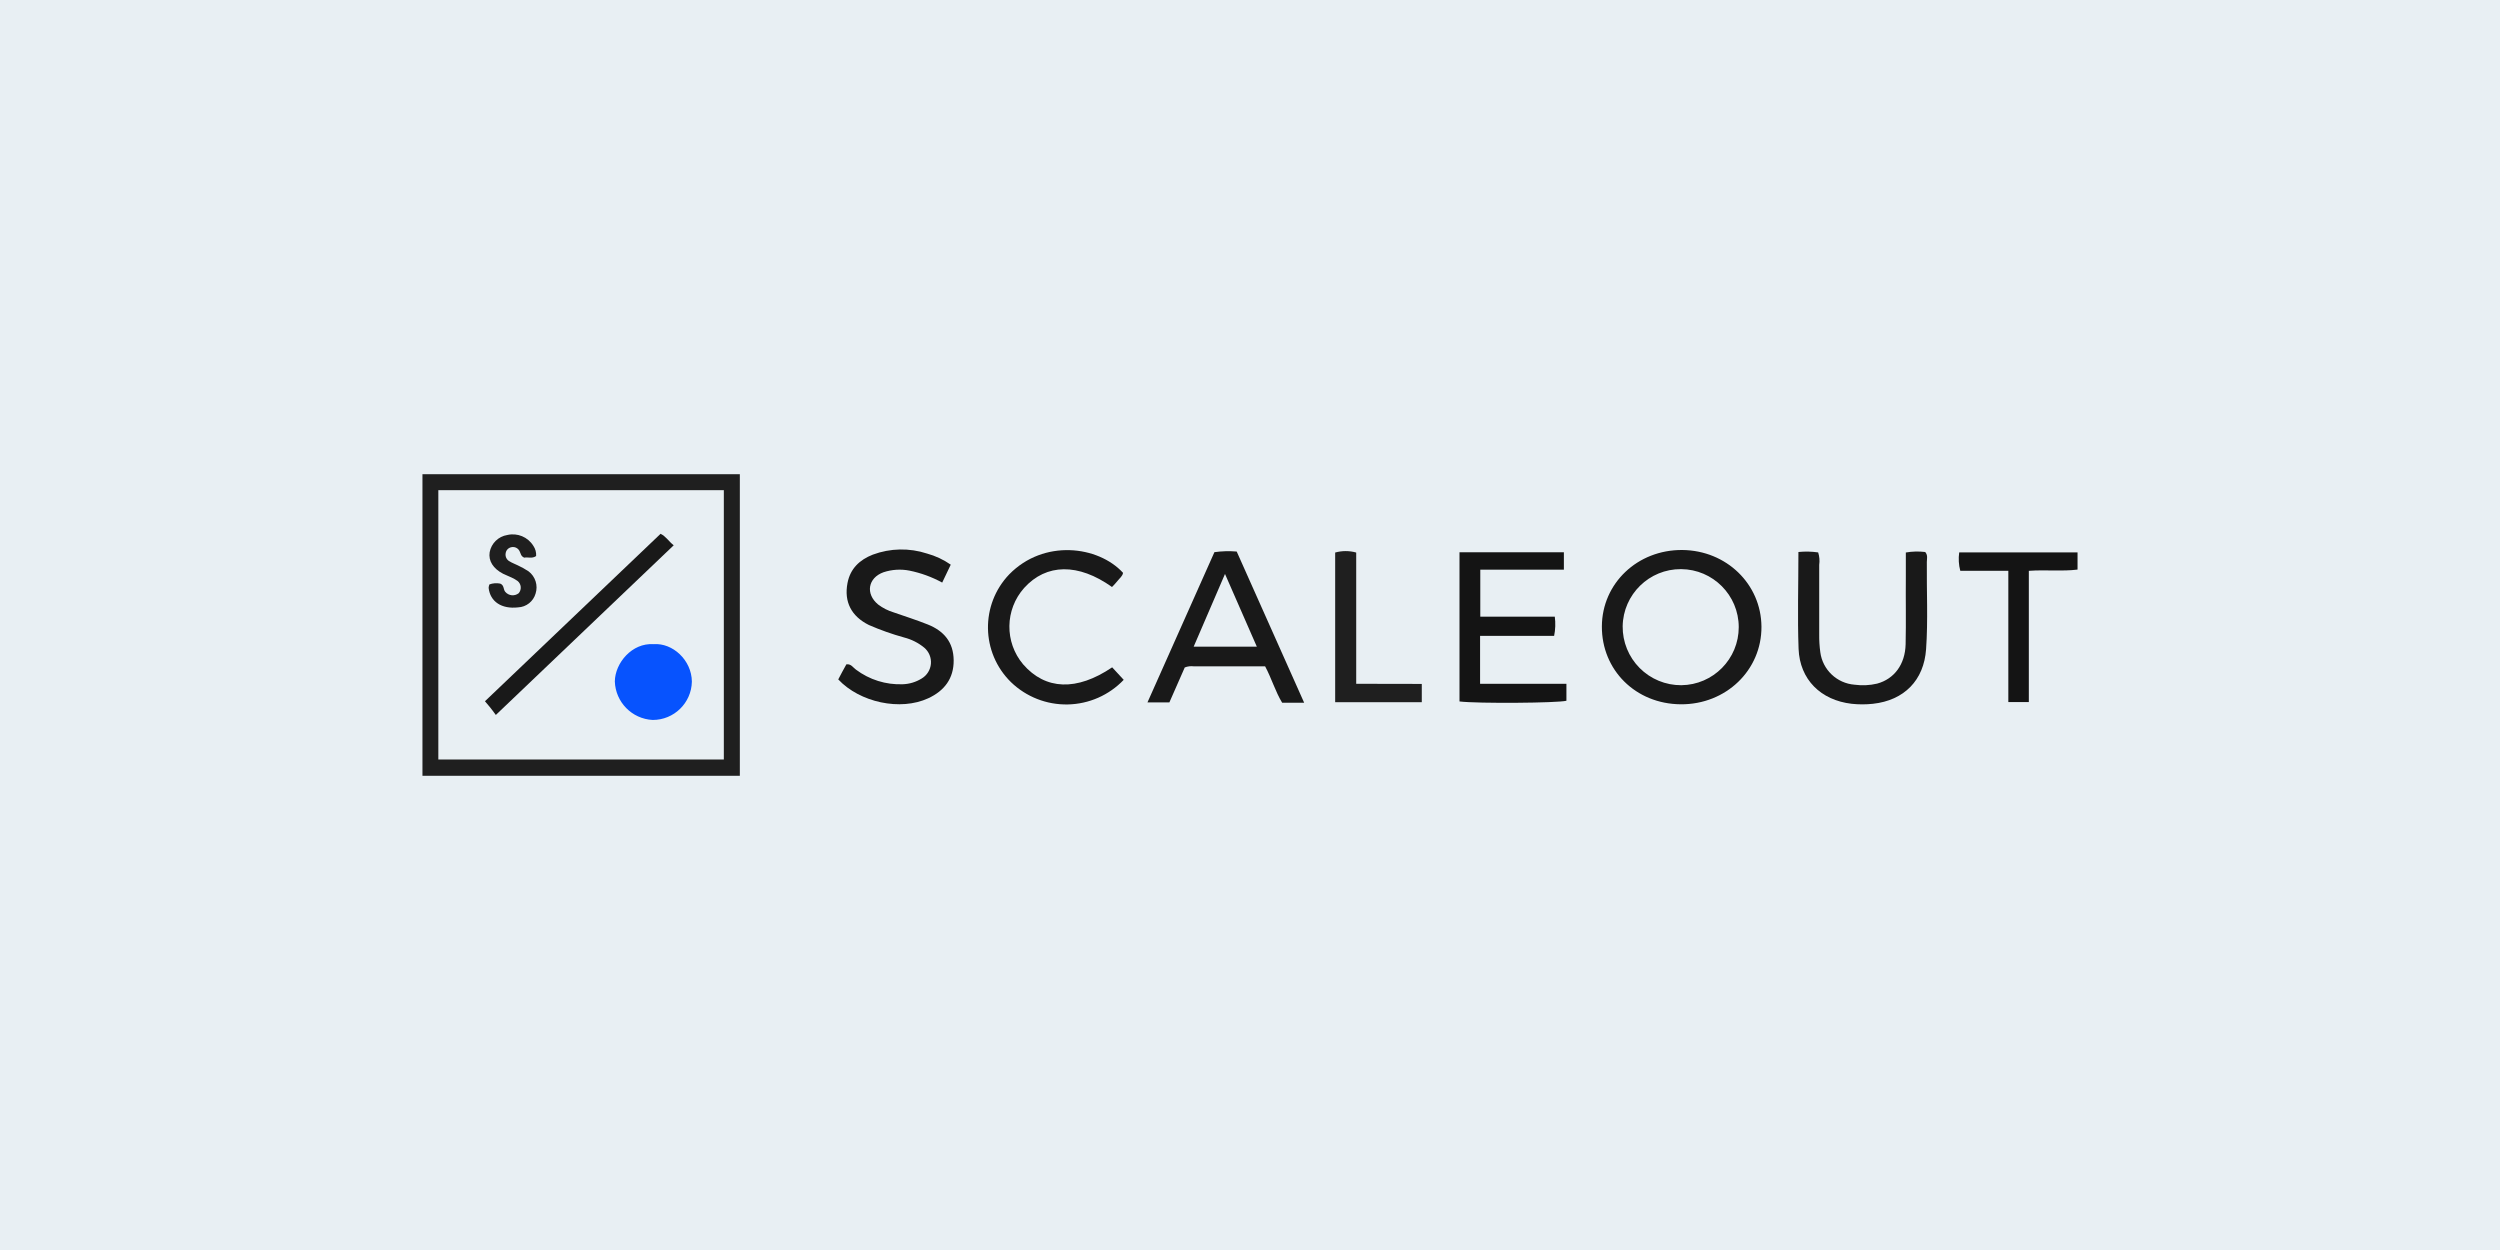
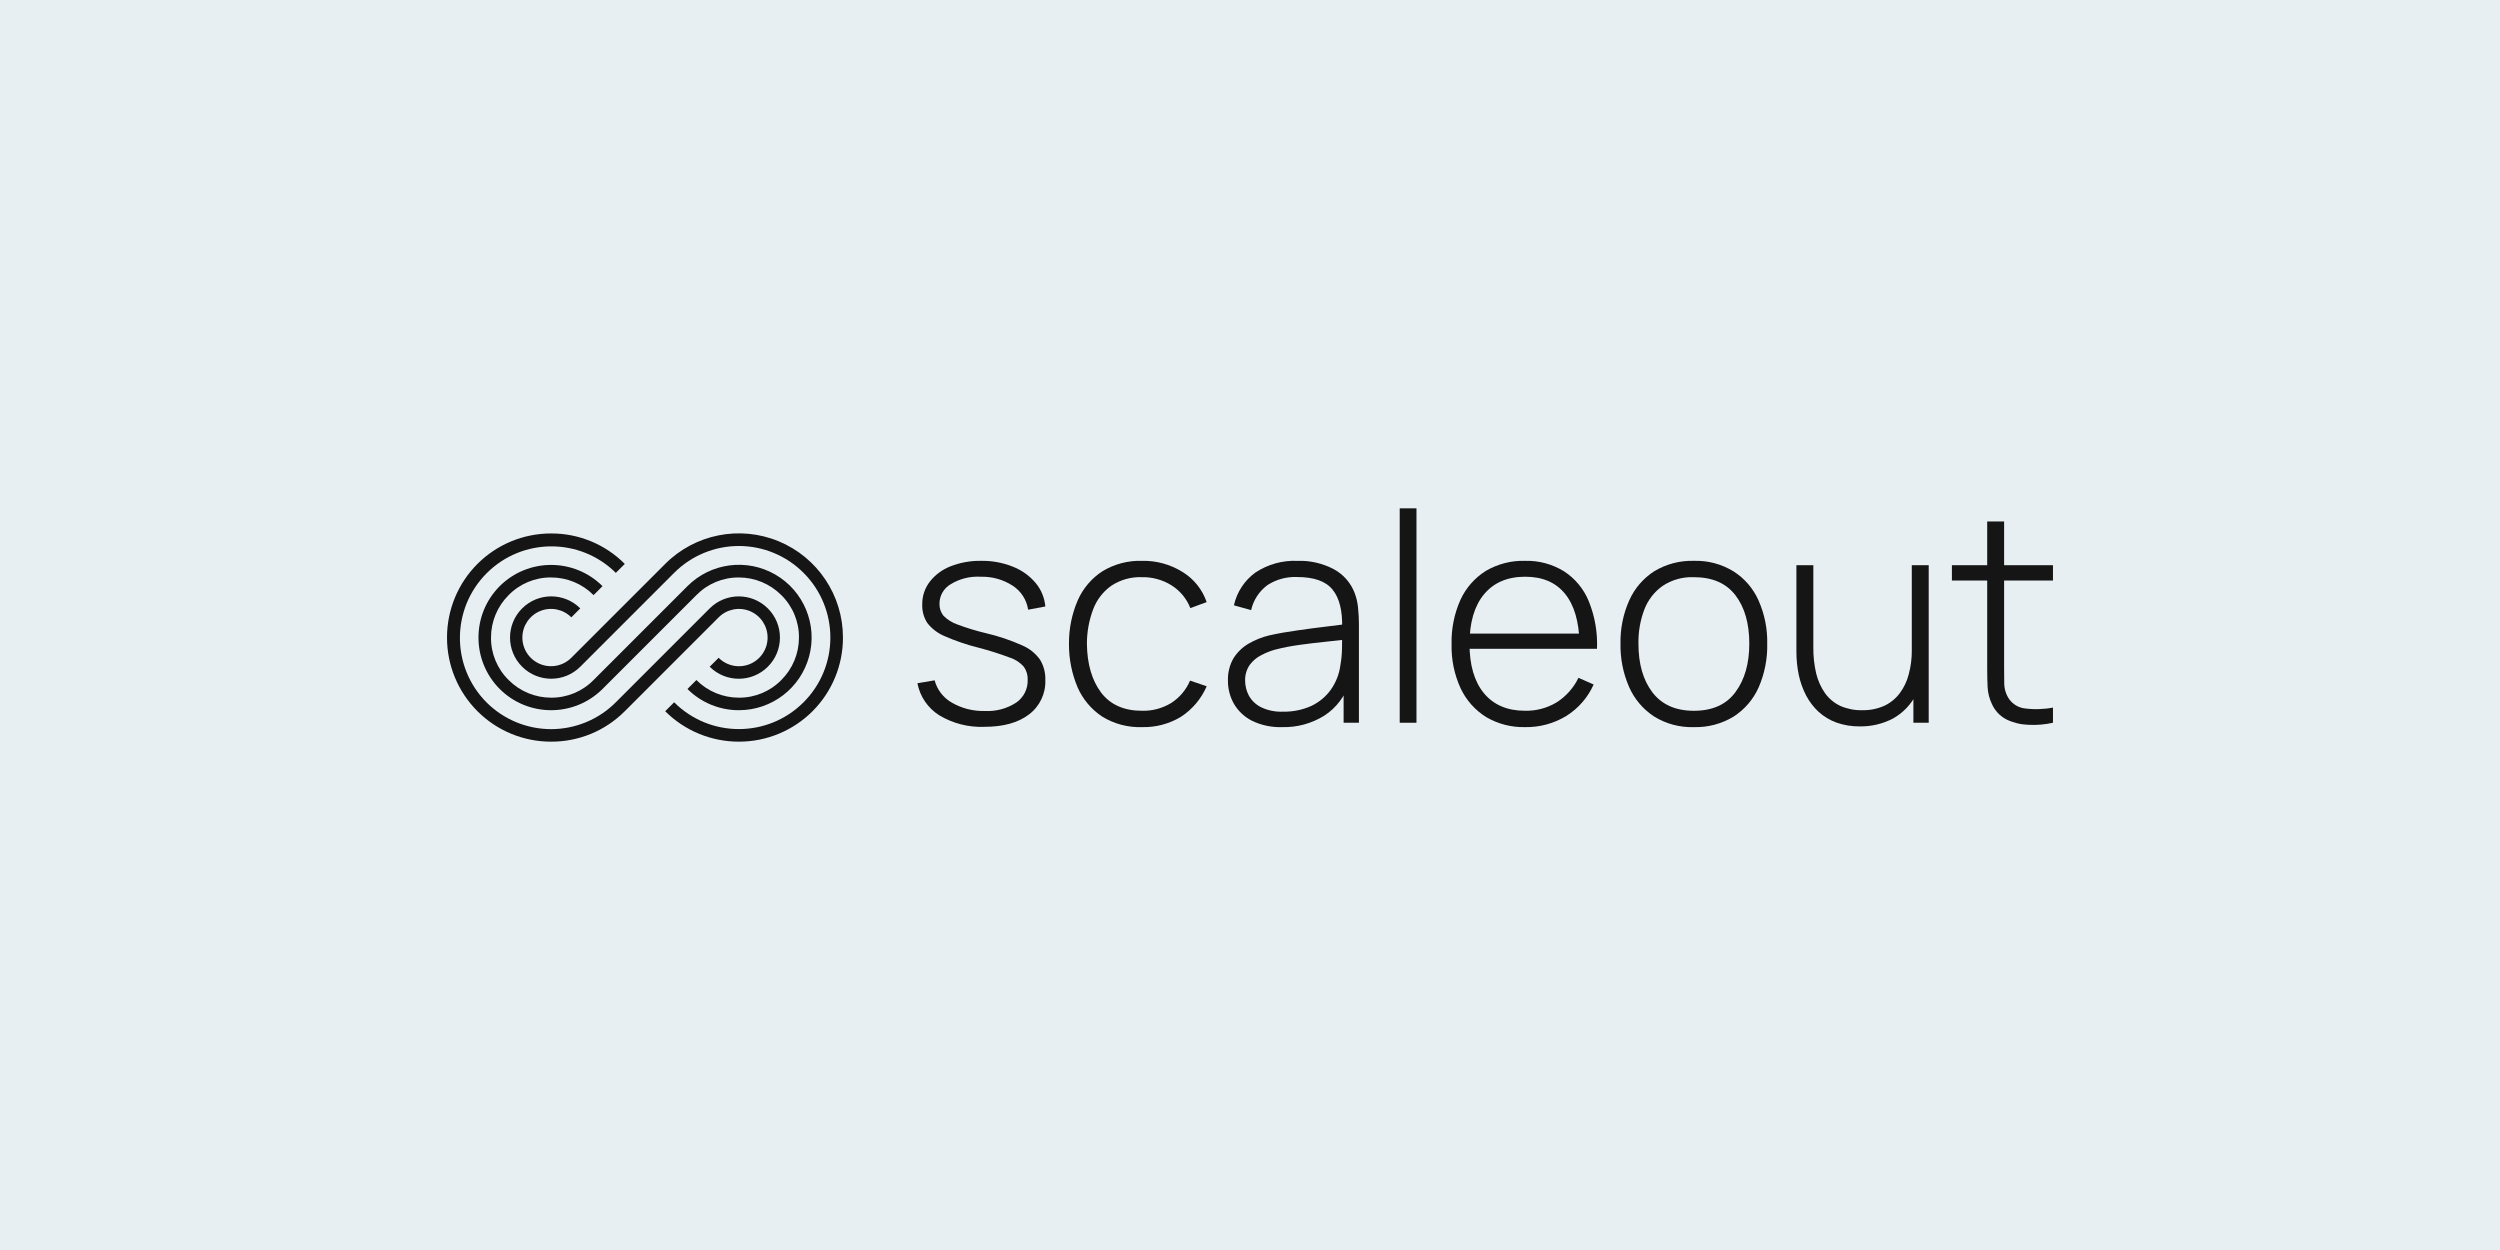
- <svg xmlns="http://www.w3.org/2000/svg" id="Lager_1" data-name="Lager 1" viewBox="0 0 600 300">
+ <svg xmlns="http://www.w3.org/2000/svg" width="600" height="300" viewBox="0 0 600 300">
  <defs>
-     <style>.cls-1{fill:#e8eff3;}.cls-2{fill:#1f1f1f;}.cls-3{fill:#191919;}.cls-4{fill:#141414;}.cls-5{fill:#0753fe;}</style>
+     <clipPath id="clip-Logo">
+       <rect width="600" height="300" />
+     </clipPath>
  </defs>
-   <rect class="cls-1" width="600" height="300" />
-   <g id="Scaleout">
-     <path class="cls-2" d="M177.56,113.81v72.38H101.39V113.81Zm-72.36,3.83v64.64h68.52V117.64Z" />
-     <path class="cls-3" d="M384.45,150.33C384.5,140,393,131.92,403.75,132c10.59.1,18.93,8.18,19,18.41.06,10.44-8.53,18.7-19.37,18.62S384.39,160.79,384.45,150.33Zm19.06,14.12a13.93,13.93,0,1,0-14.07-14.14A14,14,0,0,0,403.51,164.45Z" />
-     <path class="cls-3" d="M313,168.66h-5.28c-1.64-2.7-2.51-5.78-4.09-8.74H286.5a4.35,4.35,0,0,0-2.16.27q-1.81,4.11-3.69,8.39h-5.26l16.07-36.06a23.77,23.77,0,0,1,5.35-.15ZM294,137.75c-2.58,6-5,11.65-7.52,17.45h15.16C299.1,149.37,296.64,143.74,294,137.75Z" />
-     <path class="cls-3" d="M228.18,135.52c-.71,1.48-1.33,2.8-2.05,4.3a28,28,0,0,0-7.86-2.87,12.31,12.31,0,0,0-6.23.39c-3.75,1.36-4.38,5.19-1.29,7.74a11.78,11.78,0,0,0,3.72,1.89c2.73.95,5.5,1.83,8.18,2.9,3.87,1.54,6.19,4.23,6.23,8.6s-2.24,7.33-6.09,9.11c-6.69,3.11-16.44,1-21.61-4.52.3-.58.63-1.19.95-1.8l1-1.82c1.15-.15,1.61.79,2.3,1.27a17.56,17.56,0,0,0,11.22,3.51,9.17,9.17,0,0,0,4.54-1.37,4.56,4.56,0,0,0,.63-7.41A12.42,12.42,0,0,0,217,153a63.49,63.49,0,0,1-8.47-3c-4.2-2.09-6-5.55-5.13-10.07.66-3.46,2.91-5.58,6.08-6.82a19.72,19.72,0,0,1,13-.26A18.61,18.61,0,0,1,228.18,135.52Z" />
-     <path class="cls-3" d="M431.62,132.48a19.36,19.36,0,0,1,4.74.1,6.68,6.68,0,0,1,.25,3c0,5.58,0,11.17,0,16.76a29,29,0,0,0,.26,4.17,9,9,0,0,0,8.24,7.82,14.79,14.79,0,0,0,5.39-.26c4.12-1.11,6.74-4.62,6.85-9.46.12-5.38,0-10.77.05-16.16v-5.85a15.9,15.9,0,0,1,4.65-.12c.68.79.4,1.63.39,2.39-.07,7,.31,14-.18,20.94-.52,7.46-5.26,12.28-12.76,13.1a23.5,23.5,0,0,1-5.1,0c-7.42-.86-12.45-5.83-12.74-13.18C431.38,148.08,431.62,140.41,431.62,132.48Z" />
-     <path class="cls-4" d="M350.28,132.55h25.05v4.17H355.27V148h17.88a13.92,13.92,0,0,1-.16,4.61H355.22v11.51h20.72v4.06c-2.06.55-21.35.7-25.66.17Z" />
-     <path class="cls-3" d="M266.92,160.16l2.77,3a19.07,19.07,0,0,1-27.06.55,18.41,18.41,0,0,1-.4-25.88c8.29-8.46,21.31-6.87,27.3-.35-.12.81-.82,1.28-1.28,1.89a19.63,19.63,0,0,1-1.37,1.51c-8.08-5.76-15.76-5.66-21.08.22a14,14,0,0,0-.25,18.34C250.9,165.61,258.42,165.91,266.92,160.16Z" />
-     <path class="cls-2" d="M341.23,164.14v4.39H320.44V132.61a9.32,9.32,0,0,1,5.05,0v31.5Z" />
-     <path class="cls-4" d="M486.92,168.49H482V137H470.47a11.14,11.14,0,0,1-.26-4.42h28.4v4.12c-3.77.47-7.64,0-11.69.3Z" />
-     <path class="cls-5" d="M156.85,154.6c4.57-.36,9.16,3.82,9.2,9a9.39,9.39,0,0,1-9.42,9.19,9.57,9.57,0,0,1-9.07-9.26C147.62,159.13,151.66,154.25,156.85,154.6Z" />
-     <path class="cls-3" d="M119,171.59c-.63-.83-1-1.39-1.47-1.94-.31-.38-.63-.75-1.14-1.35l42.15-40.19c1.32.65,1.94,1.82,3.15,2.76Z" />
-     <path class="cls-2" d="M128.67,133.45c-1,.7-2,.19-2.84.39-.83-.33-.84-1-1.11-1.51a1.75,1.75,0,0,0-2-1,1.7,1.7,0,0,0-1.36,1.43,1.83,1.83,0,0,0,1,2c.58.37,1.26.59,1.88.91a18.91,18.91,0,0,1,2.61,1.45,4.83,4.83,0,0,1,1.69,5.34,4.58,4.58,0,0,1-4.2,3.31c-3.94.45-6.7-1.36-7.07-4.68a2.5,2.5,0,0,1,.19-.83,4.83,4.83,0,0,1,2.58-.2c1,.38.72,1.43,1.24,2a2.33,2.33,0,0,0,3.21.31,2.06,2.06,0,0,0-.26-2.93,8.26,8.26,0,0,0-1.83-1c-.54-.27-1.11-.46-1.64-.73-2.41-1.24-3.58-3.12-3.24-5.19a5.13,5.13,0,0,1,4.23-4.12A5.79,5.79,0,0,1,128,131,3.81,3.81,0,0,1,128.67,133.45Z" />
+   <g id="Logo" clip-path="url(#clip-Logo)">
+     <rect width="600" height="300" fill="#e8eff3" />
+     <g id="_6415d71c62883958aa17d864_logo_navbar" data-name="6415d71c62883958aa17d864_logo navbar" transform="translate(107.285 122.001)">
+       <path id="Path_1441" data-name="Path 1441" d="M66.469,45.463A19.539,19.539,0,0,1,55.652,42.7,11.671,11.671,0,0,1,50.4,35l4.131-.7a8.748,8.748,0,0,0,4.131,5.356,15,15,0,0,0,7.981,2,12.5,12.5,0,0,0,7.456-2,6.374,6.374,0,0,0,2.766-5.461,5.071,5.071,0,0,0-.875-3.08A7.331,7.331,0,0,0,72.63,28.87a73.94,73.94,0,0,0-7.491-2.38,50.8,50.8,0,0,1-8.226-2.8A10.255,10.255,0,0,1,52.747,20.5a7.711,7.711,0,0,1-1.19-4.376,8.765,8.765,0,0,1,1.785-5.461,11.651,11.651,0,0,1,4.971-3.711,19.317,19.317,0,0,1,7.421-1.33,19.492,19.492,0,0,1,7.561,1.4,13.5,13.5,0,0,1,5.426,3.851,10.168,10.168,0,0,1,2.38,5.706l-4.131.77A8.313,8.313,0,0,0,73.3,11.612a13.386,13.386,0,0,0-7.7-2.17,12.39,12.39,0,0,0-7.141,1.75,5.413,5.413,0,0,0-2.765,4.726,4.473,4.473,0,0,0,.945,2.87,8.76,8.76,0,0,0,3.43,2.136,56.669,56.669,0,0,0,6.931,2.1A47.4,47.4,0,0,1,75.5,25.895a10.078,10.078,0,0,1,4.341,3.465,8.825,8.825,0,0,1,1.26,4.866,9.846,9.846,0,0,1-3.921,8.261Q73.3,45.463,66.469,45.463Z" transform="translate(62.494 6.976)" fill="#151515" />
+       <path id="Path_1442" data-name="Path 1442" d="M84.178,45.533a17.2,17.2,0,0,1-9.557-2.521,16.219,16.219,0,0,1-5.916-7.036,26.3,26.3,0,0,1-2.065-10.4,25.9,25.9,0,0,1,2.1-10.467,15.956,15.956,0,0,1,5.951-7,17.316,17.316,0,0,1,9.522-2.485,17.558,17.558,0,0,1,9.661,2.66,13.6,13.6,0,0,1,5.811,7.246l-3.921,1.435a11.229,11.229,0,0,0-4.516-5.461,12.885,12.885,0,0,0-7.071-1.96,12.443,12.443,0,0,0-7.386,2.065,12.16,12.16,0,0,0-4.341,5.636,23.363,23.363,0,0,0-1.505,8.331q.1,7.246,3.4,11.657,3.326,4.376,9.837,4.376a12.78,12.78,0,0,0,6.966-1.855A11.814,11.814,0,0,0,95.7,34.366l3.991,1.365a16.647,16.647,0,0,1-6.161,7.316A17.2,17.2,0,0,1,84.178,45.533Z" transform="translate(82.629 6.976)" fill="#151515" />
+       <path id="Path_1443" data-name="Path 1443" d="M96.695,45.533a15.434,15.434,0,0,1-7.281-1.54,10.519,10.519,0,0,1-4.306-4.061A11.111,11.111,0,0,1,83.672,34.4,10.143,10.143,0,0,1,85,29.01a10.566,10.566,0,0,1,3.606-3.5,18.561,18.561,0,0,1,5.006-2q3.116-.7,6.721-1.19,3.606-.525,6.861-.91,3.291-.385,5.356-.665l-1.47.875q.14-6.126-2.31-9.1-2.415-3.011-8.542-3.011a12.106,12.106,0,0,0-7.106,1.96,10.3,10.3,0,0,0-3.886,5.986L85.107,16.3a13.248,13.248,0,0,1,5.216-7.911A17.033,17.033,0,0,1,100.37,5.626a17.342,17.342,0,0,1,8.752,2.03,10.877,10.877,0,0,1,4.971,5.706A13.378,13.378,0,0,1,114.9,16.9a38.439,38.439,0,0,1,.21,4.026V44.483h-3.676V34.541l1.365.35a14.6,14.6,0,0,1-5.986,7.876A18.2,18.2,0,0,1,96.695,45.533Zm.21-3.711a15.731,15.731,0,0,0,6.756-1.365,12.157,12.157,0,0,0,4.691-3.886,13.136,13.136,0,0,0,2.31-5.916,24.662,24.662,0,0,0,.385-4.1q.035-2.205.035-3.256l1.75,1.12q-2.275.28-5.461.595-3.151.315-6.441.77a50.847,50.847,0,0,0-5.951,1.155,17.039,17.039,0,0,0-3.326,1.33,7.865,7.865,0,0,0-2.765,2.345A6.361,6.361,0,0,0,87.8,34.436a7.739,7.739,0,0,0,.84,3.431,6.86,6.86,0,0,0,2.87,2.836A11.03,11.03,0,0,0,96.9,41.822Z" transform="translate(103.748 6.976)" fill="#151515" />
+       <path id="Path_1444" data-name="Path 1444" d="M102.077,51.459V0H106.1V51.459Z" transform="translate(126.569)" fill="#151515" />
+       <path id="Path_1445" data-name="Path 1445" d="M125.313,45.533a17.659,17.659,0,0,1-9.383-2.416,16.329,16.329,0,0,1-6.126-6.9,24.012,24.012,0,0,1-2.17-10.572,24.6,24.6,0,0,1,2.137-10.677,16.087,16.087,0,0,1,6.09-6.931,17.651,17.651,0,0,1,9.381-2.415,16.873,16.873,0,0,1,9.383,2.52,15.514,15.514,0,0,1,5.951,7.211,27.252,27.252,0,0,1,1.96,11.377h-4.2v-1.4q-.175-7.771-3.5-11.832t-9.522-4.061q-6.407,0-9.907,4.236-3.467,4.2-3.465,11.9,0,7.631,3.465,11.832,3.5,4.2,9.836,4.2a14.119,14.119,0,0,0,7.631-2.03,14.409,14.409,0,0,0,5.217-5.881l3.64,1.61a17.093,17.093,0,0,1-6.581,7.561A18.323,18.323,0,0,1,125.313,45.533ZM110.4,26.735V23.094H140.26v3.641Z" transform="translate(133.458 6.976)" fill="#151515" />
+       <path id="Path_1446" data-name="Path 1446" d="M143.342,45.533a17.12,17.12,0,0,1-9.556-2.556,16.336,16.336,0,0,1-5.987-7.071,24.743,24.743,0,0,1-2.065-10.4,24.255,24.255,0,0,1,2.1-10.4,16.1,16.1,0,0,1,6.021-7,17.466,17.466,0,0,1,9.486-2.485A17.134,17.134,0,0,1,152.9,8.182a15.837,15.837,0,0,1,5.985,7,24.414,24.414,0,0,1,2.065,10.327,25.013,25.013,0,0,1-2.065,10.5,16.068,16.068,0,0,1-6.021,7A17.346,17.346,0,0,1,143.342,45.533Zm0-3.921q6.686,0,9.977-4.481,3.326-4.481,3.326-11.622,0-7.281-3.326-11.622t-9.977-4.341a12.671,12.671,0,0,0-7.457,2.065,12.3,12.3,0,0,0-4.41,5.636,22.044,22.044,0,0,0-1.436,8.261q0,7.281,3.362,11.692Q136.795,41.612,143.342,41.612Z" transform="translate(155.902 6.976)" fill="#151515" />
+       <path id="Path_1447" data-name="Path 1447" d="M159.809,44.777a16.194,16.194,0,0,1-5.6-.91,13.085,13.085,0,0,1-4.272-2.556,14.612,14.612,0,0,1-3.01-3.921,19.961,19.961,0,0,1-1.785-4.971,27.6,27.6,0,0,1-.56-5.636V6.095h4.061V25.768a26.4,26.4,0,0,0,.7,6.371,14,14,0,0,0,2.171,4.761,9.568,9.568,0,0,0,3.642,2.976,12.284,12.284,0,0,0,5.181,1.015,12.439,12.439,0,0,0,5.32-1.05,9.824,9.824,0,0,0,3.712-3.01,12.914,12.914,0,0,0,2.17-4.551,21.7,21.7,0,0,0,.735-5.776l3.185.385a21.613,21.613,0,0,1-2.1,10.117,13.669,13.669,0,0,1-5.6,5.881A16.592,16.592,0,0,1,159.809,44.777Zm12.848-.875V35.4h-.385V6.095h4.061V43.9Z" transform="translate(179.272 7.557)" fill="#151515" />
+       <path id="Path_1448" data-name="Path 1448" d="M185.5,49.715a21.54,21.54,0,0,1-5.952.49,13,13,0,0,1-5.25-1.3,7.664,7.664,0,0,1-3.432-3.641,10.627,10.627,0,0,1-1.048-4.026q-.107-2.03-.105-4.656V1.407h4.061V36.518q0,2.38.034,3.956a6.812,6.812,0,0,0,.735,2.836,5.435,5.435,0,0,0,3.992,2.94,21.616,21.616,0,0,0,6.966-.175ZM161.242,15.584V11.908H185.5v3.676Z" transform="translate(199.929 1.744)" fill="#151515" />
+       <path id="Path_1449" data-name="Path 1449" d="M65.861,40.93a17.415,17.415,0,0,1-12.338-5.095l2.149-2.148a14.35,14.35,0,0,0,10.19,4.235,14.1,14.1,0,0,0,10.19-4.235A14.35,14.35,0,0,0,80.286,23.5a14.1,14.1,0,0,0-4.235-10.19,14.35,14.35,0,0,0-10.19-4.236,14.1,14.1,0,0,0-10.19,4.236L33.142,35.835a17.487,17.487,0,0,1-24.677,0,17.487,17.487,0,0,1,0-24.677,17.487,17.487,0,0,1,24.677,0l-2.149,2.148A14.35,14.35,0,0,0,20.8,9.071a14.1,14.1,0,0,0-10.19,4.236A14.35,14.35,0,0,0,6.378,23.5a14.1,14.1,0,0,0,4.236,10.19A14.35,14.35,0,0,0,20.8,37.922a14.1,14.1,0,0,0,10.19-4.235L53.522,11.158A17.449,17.449,0,1,1,65.861,40.93Z" transform="translate(4.179 7.518)" fill="#151515" />
+       <path id="Path_1450" data-name="Path 1450" d="M61.681,52.66A25.011,25.011,0,0,1,44,45.355l2.149-2.149A21.963,21.963,0,1,0,77.212,12.146a21.933,21.933,0,0,0-31.061,0L23.623,34.674a9.883,9.883,0,1,1,0-14l-2.148,2.149a6.875,6.875,0,1,0,0,9.7L44,10A24.984,24.984,0,0,1,86.665,27.676,24.94,24.94,0,0,1,61.681,52.66Z" transform="translate(8.359 3.338)" fill="#151515" />
+       <path id="Path_1451" data-name="Path 1451" d="M24.984,52.66A24.94,24.94,0,0,1,0,27.676,24.94,24.94,0,0,1,24.984,2.692,24.789,24.789,0,0,1,42.663,10l-2.149,2.148A21.963,21.963,0,0,0,9.453,43.207a21.933,21.933,0,0,0,31.061,0L63.042,20.678a9.883,9.883,0,1,1,0,14l2.149-2.149a6.875,6.875,0,1,0,0-9.7L42.663,45.355A24.789,24.789,0,0,1,24.984,52.66Z" transform="translate(0 3.338)" fill="#151515" />
+     </g>
  </g>
</svg>
